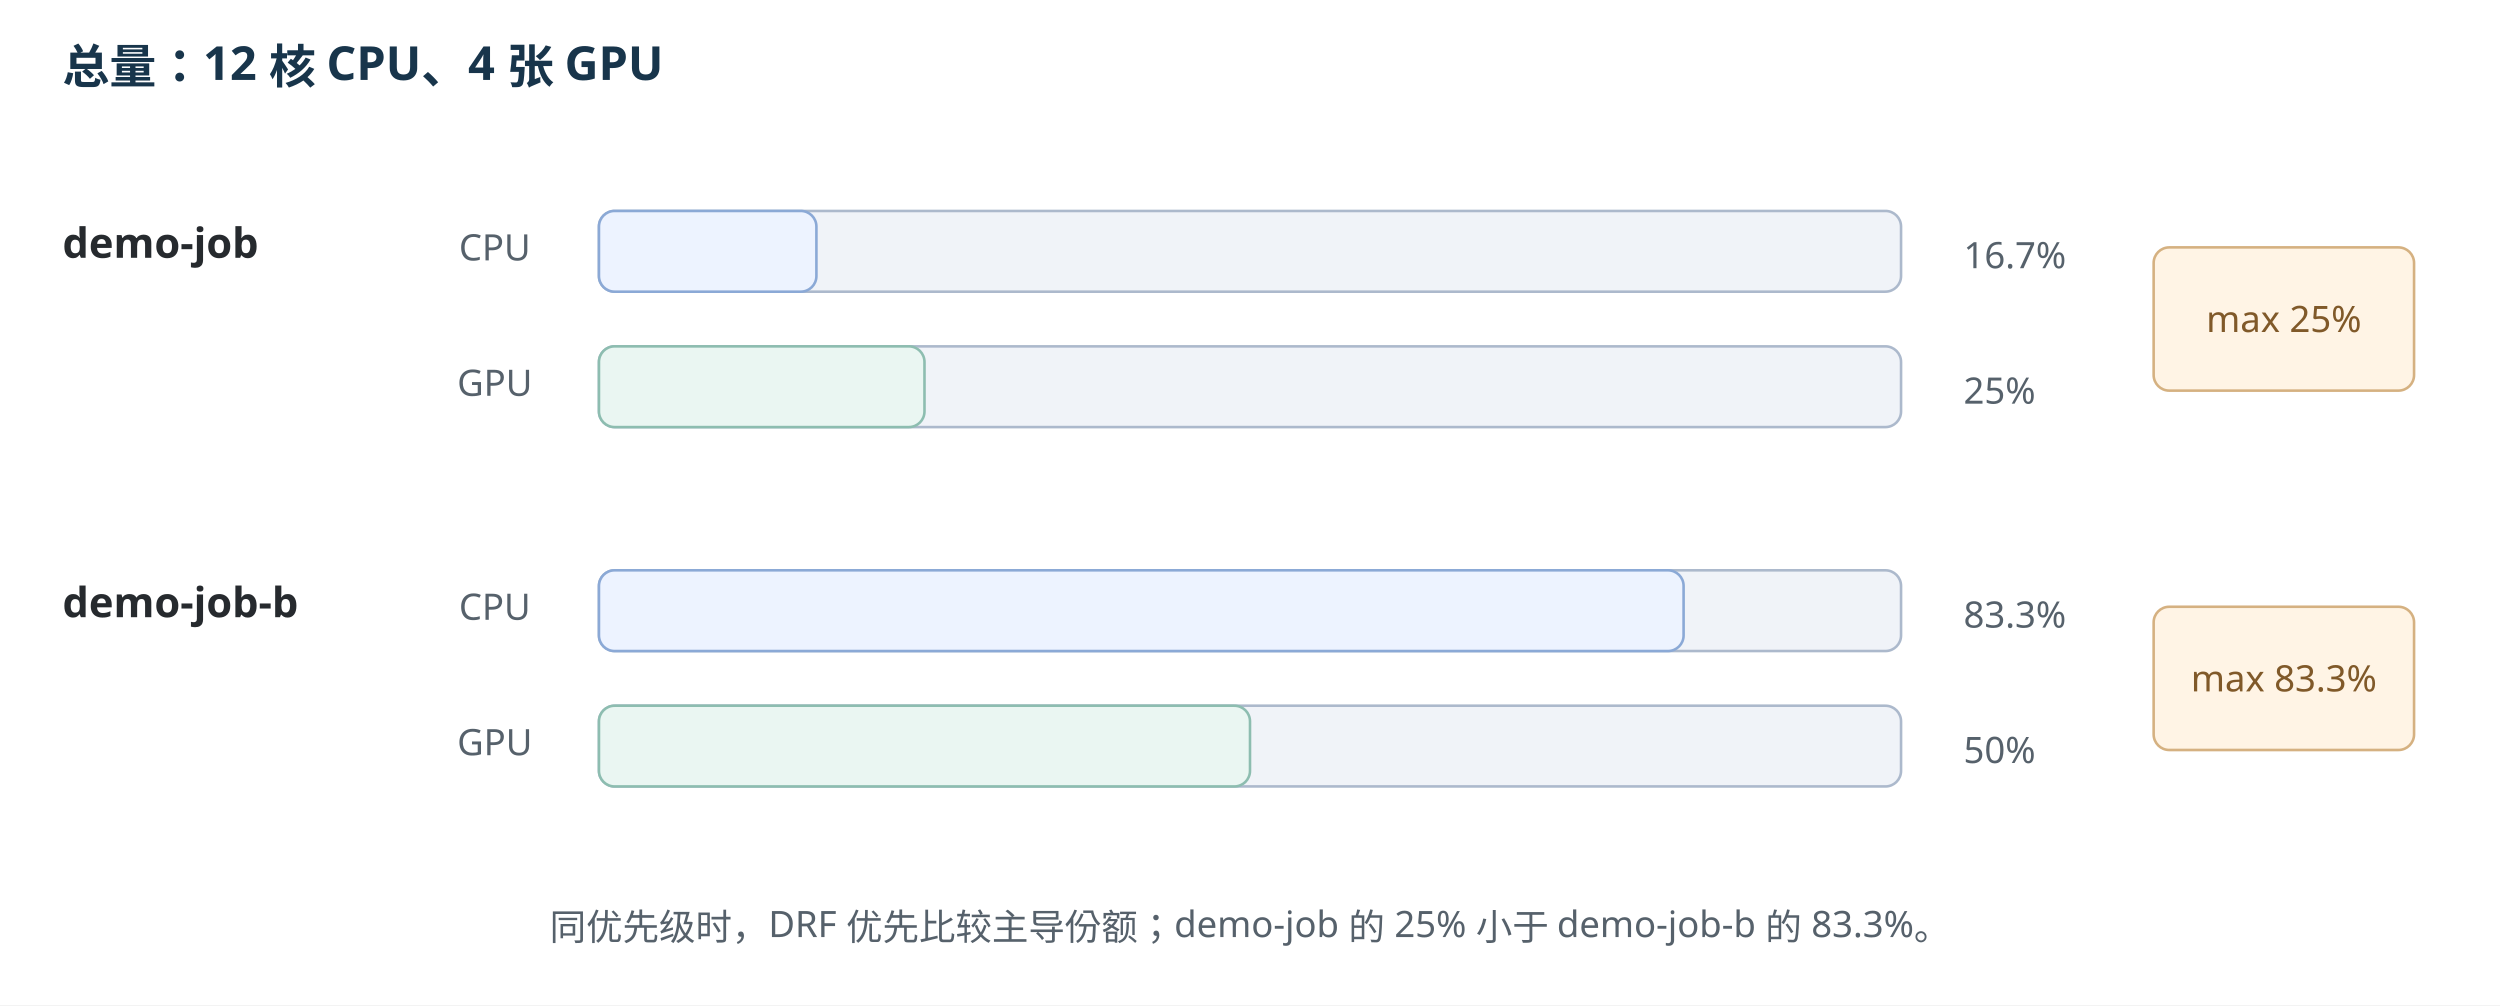
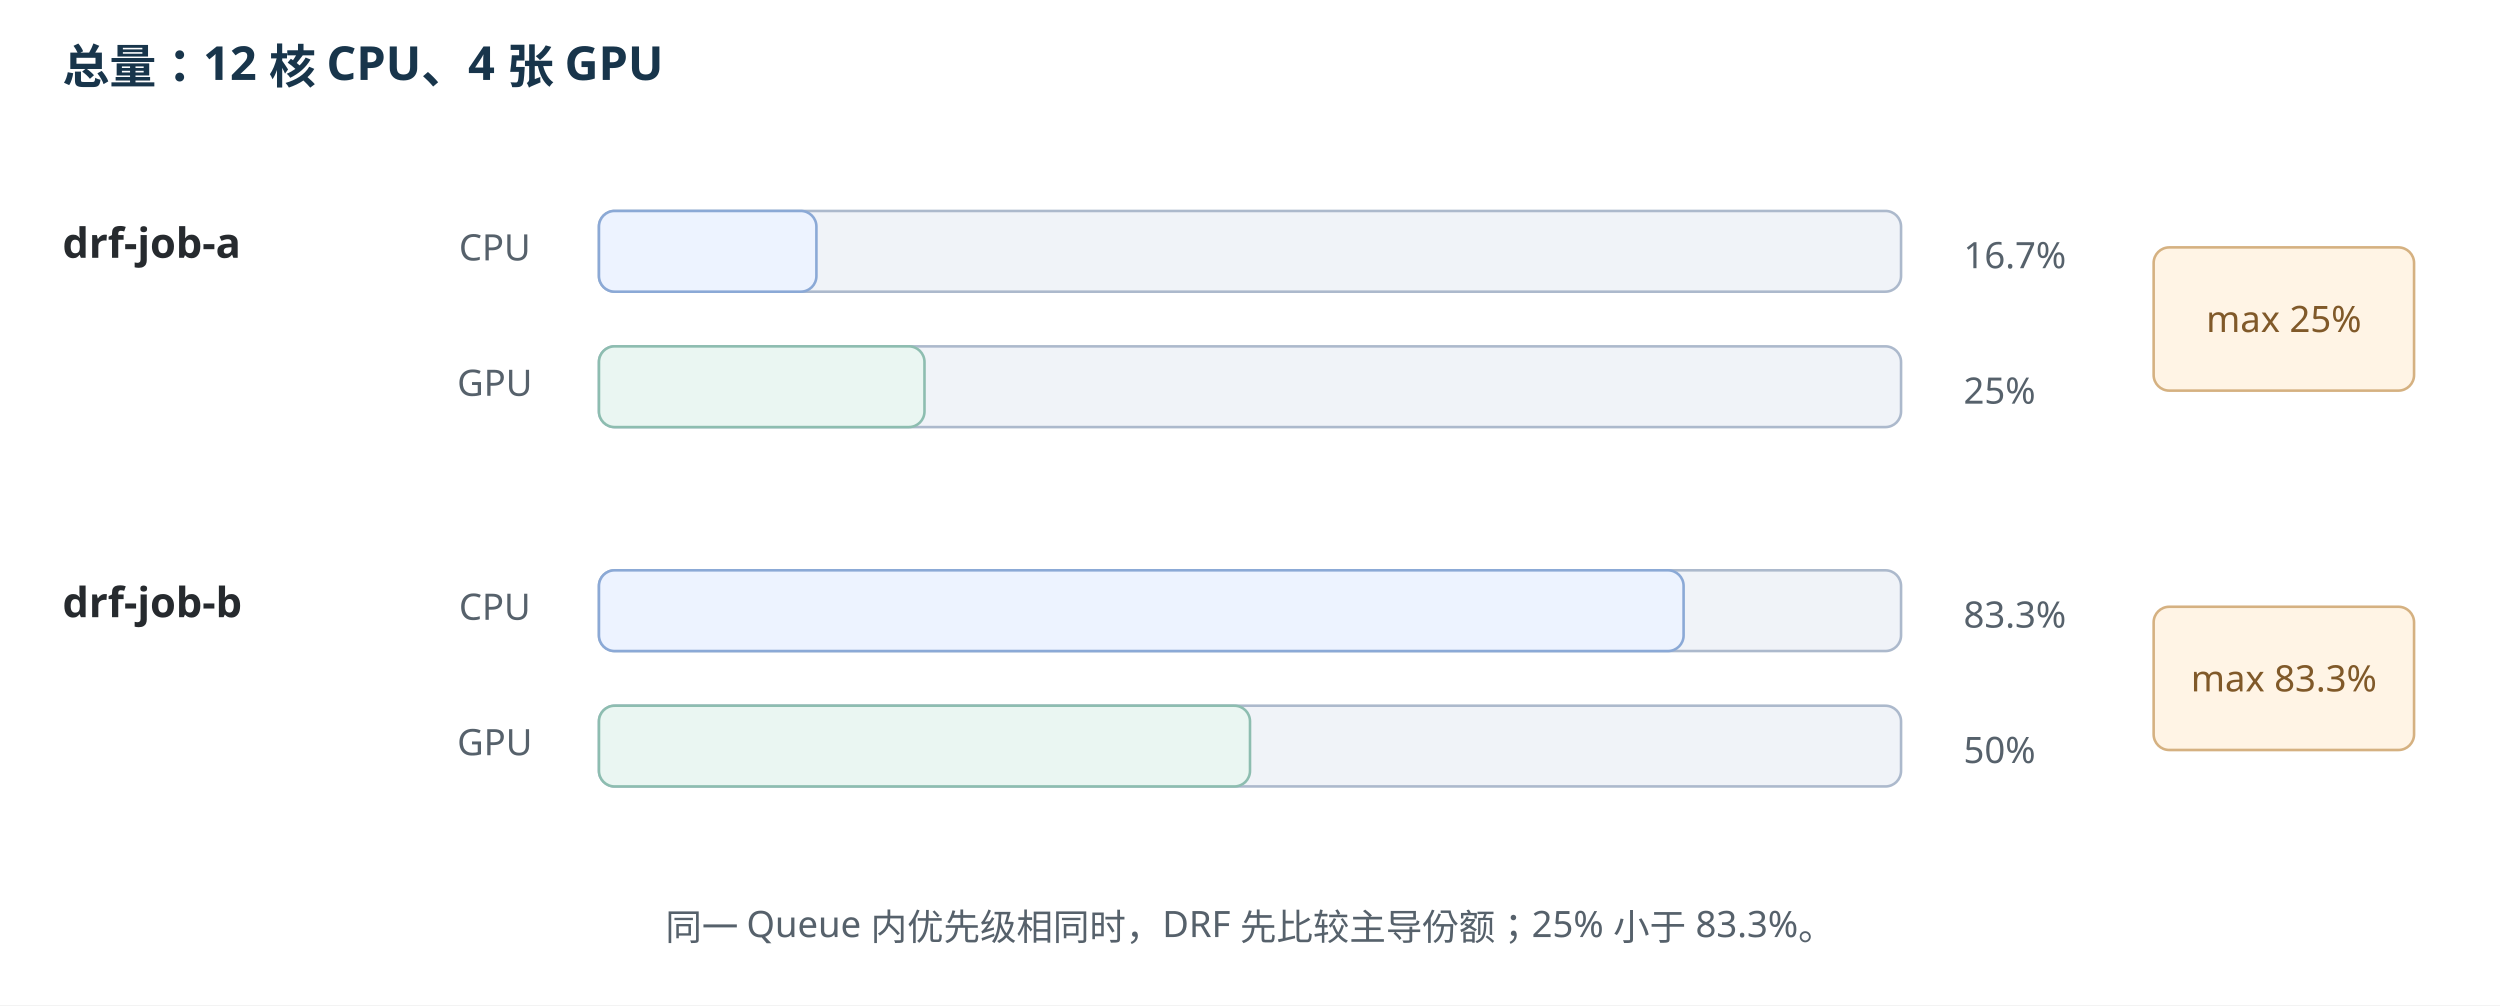
<svg xmlns="http://www.w3.org/2000/svg" width="960" height="386" viewBox="0 0 960 386" style="max-width:960px" role="img" aria-labelledby="v08-drf-title">
  <defs>
    <marker id="v08-drf-arrow" viewBox="0 0 10 10" refX="9" refY="5" markerWidth="7" markerHeight="7" orient="auto-start-reverse">
      <path d="M0 1 L9 5 L0 9" fill="none" stroke="#68717a" stroke-width="1.3" />
    </marker>
  </defs>
  <rect width="100%" height="100%" fill="white" />
  <g font-family="Microsoft YaHei, PingFang SC, sans-serif">
    <text x="24" y="32" text-anchor="start" font-size="18" font-weight="600" fill="#18354b">总量：12 核 CPU、4 张 GPU</text>
-     <text x="24" y="99" text-anchor="start" font-size="16" font-weight="600" fill="#262a2e">demo-job</text>
+     <text x="24" y="99" text-anchor="start" font-size="16" font-weight="600" fill="#262a2e">drf-job-a</text>
    <text x="190" y="100" text-anchor="middle" font-size="14" font-weight="400" fill="#56616b" stroke="white" stroke-width="5" stroke-linejoin="round" paint-order="stroke">CPU</text>
    <text x="190" y="152" text-anchor="middle" font-size="14" font-weight="400" fill="#56616b" stroke="white" stroke-width="5" stroke-linejoin="round" paint-order="stroke">GPU</text>
    <rect x="230" y="81" width="500" height="31" rx="6" fill="#f0f3f8" stroke="#acb9cc" stroke-width="1" />
    <rect x="230" y="133" width="500" height="31" rx="6" fill="#f0f3f8" stroke="#acb9cc" stroke-width="1" />
    <rect x="230" y="81" width="83.5" height="31" rx="6" fill="#edf3ff" stroke="#8ba9d6" stroke-width="1" />
    <rect x="230" y="133" width="125" height="31" rx="6" fill="#eaf6f2" stroke="#8dbdb0" stroke-width="1" />
    <text x="754" y="103" text-anchor="start" font-size="14" font-weight="400" fill="#56616b" stroke="white" stroke-width="5" stroke-linejoin="round" paint-order="stroke">16.7%</text>
    <text x="754" y="155" text-anchor="start" font-size="14" font-weight="400" fill="#56616b" stroke="white" stroke-width="5" stroke-linejoin="round" paint-order="stroke">25%</text>
    <rect x="827" y="95" width="100" height="55" rx="6" fill="#fff4e5" stroke="#d5b181" stroke-width="1" />
    <text x="877" y="127.5" text-anchor="middle" font-size="14" font-weight="500" fill="#805929">max 25%</text>
-     <text x="24" y="237" text-anchor="start" font-size="16" font-weight="600" fill="#262a2e">demo-job-b</text>
+     <text x="24" y="237" text-anchor="start" font-size="16" font-weight="600" fill="#262a2e">drf-job-b</text>
    <text x="190" y="238" text-anchor="middle" font-size="14" font-weight="400" fill="#56616b" stroke="white" stroke-width="5" stroke-linejoin="round" paint-order="stroke">CPU</text>
    <text x="190" y="290" text-anchor="middle" font-size="14" font-weight="400" fill="#56616b" stroke="white" stroke-width="5" stroke-linejoin="round" paint-order="stroke">GPU</text>
    <rect x="230" y="219" width="500" height="31" rx="6" fill="#f0f3f8" stroke="#acb9cc" stroke-width="1" />
    <rect x="230" y="271" width="500" height="31" rx="6" fill="#f0f3f8" stroke="#acb9cc" stroke-width="1" />
    <rect x="230" y="219" width="416.5" height="31" rx="6" fill="#edf3ff" stroke="#8ba9d6" stroke-width="1" />
    <rect x="230" y="271" width="250" height="31" rx="6" fill="#eaf6f2" stroke="#8dbdb0" stroke-width="1" />
    <text x="754" y="241" text-anchor="start" font-size="14" font-weight="400" fill="#56616b" stroke="white" stroke-width="5" stroke-linejoin="round" paint-order="stroke">83.3%</text>
    <text x="754" y="293" text-anchor="start" font-size="14" font-weight="400" fill="#56616b" stroke="white" stroke-width="5" stroke-linejoin="round" paint-order="stroke">50%</text>
    <rect x="827" y="233" width="100" height="55" rx="6" fill="#fff4e5" stroke="#d5b181" stroke-width="1" />
    <text x="877" y="265.5" text-anchor="middle" font-size="14" font-weight="500" fill="#805929">max 83.3%</text>
-     <text x="480" y="361" text-anchor="middle" font-size="14" font-weight="400" fill="#56616b" stroke="white" stroke-width="5" stroke-linejoin="round" paint-order="stroke">同优先级时，DRF 优先比较主导份额；demo-job 的 25% 小于 demo-job-b 的 83.3%。</text>
+     <text x="480" y="361" text-anchor="middle" font-size="14" font-weight="400" fill="#56616b" stroke="white" stroke-width="5" stroke-linejoin="round" paint-order="stroke">同一 Queue 内优先级相同时，DRF 先比较主导份额；25% 小于 83.3%。</text>
  </g>
</svg>
